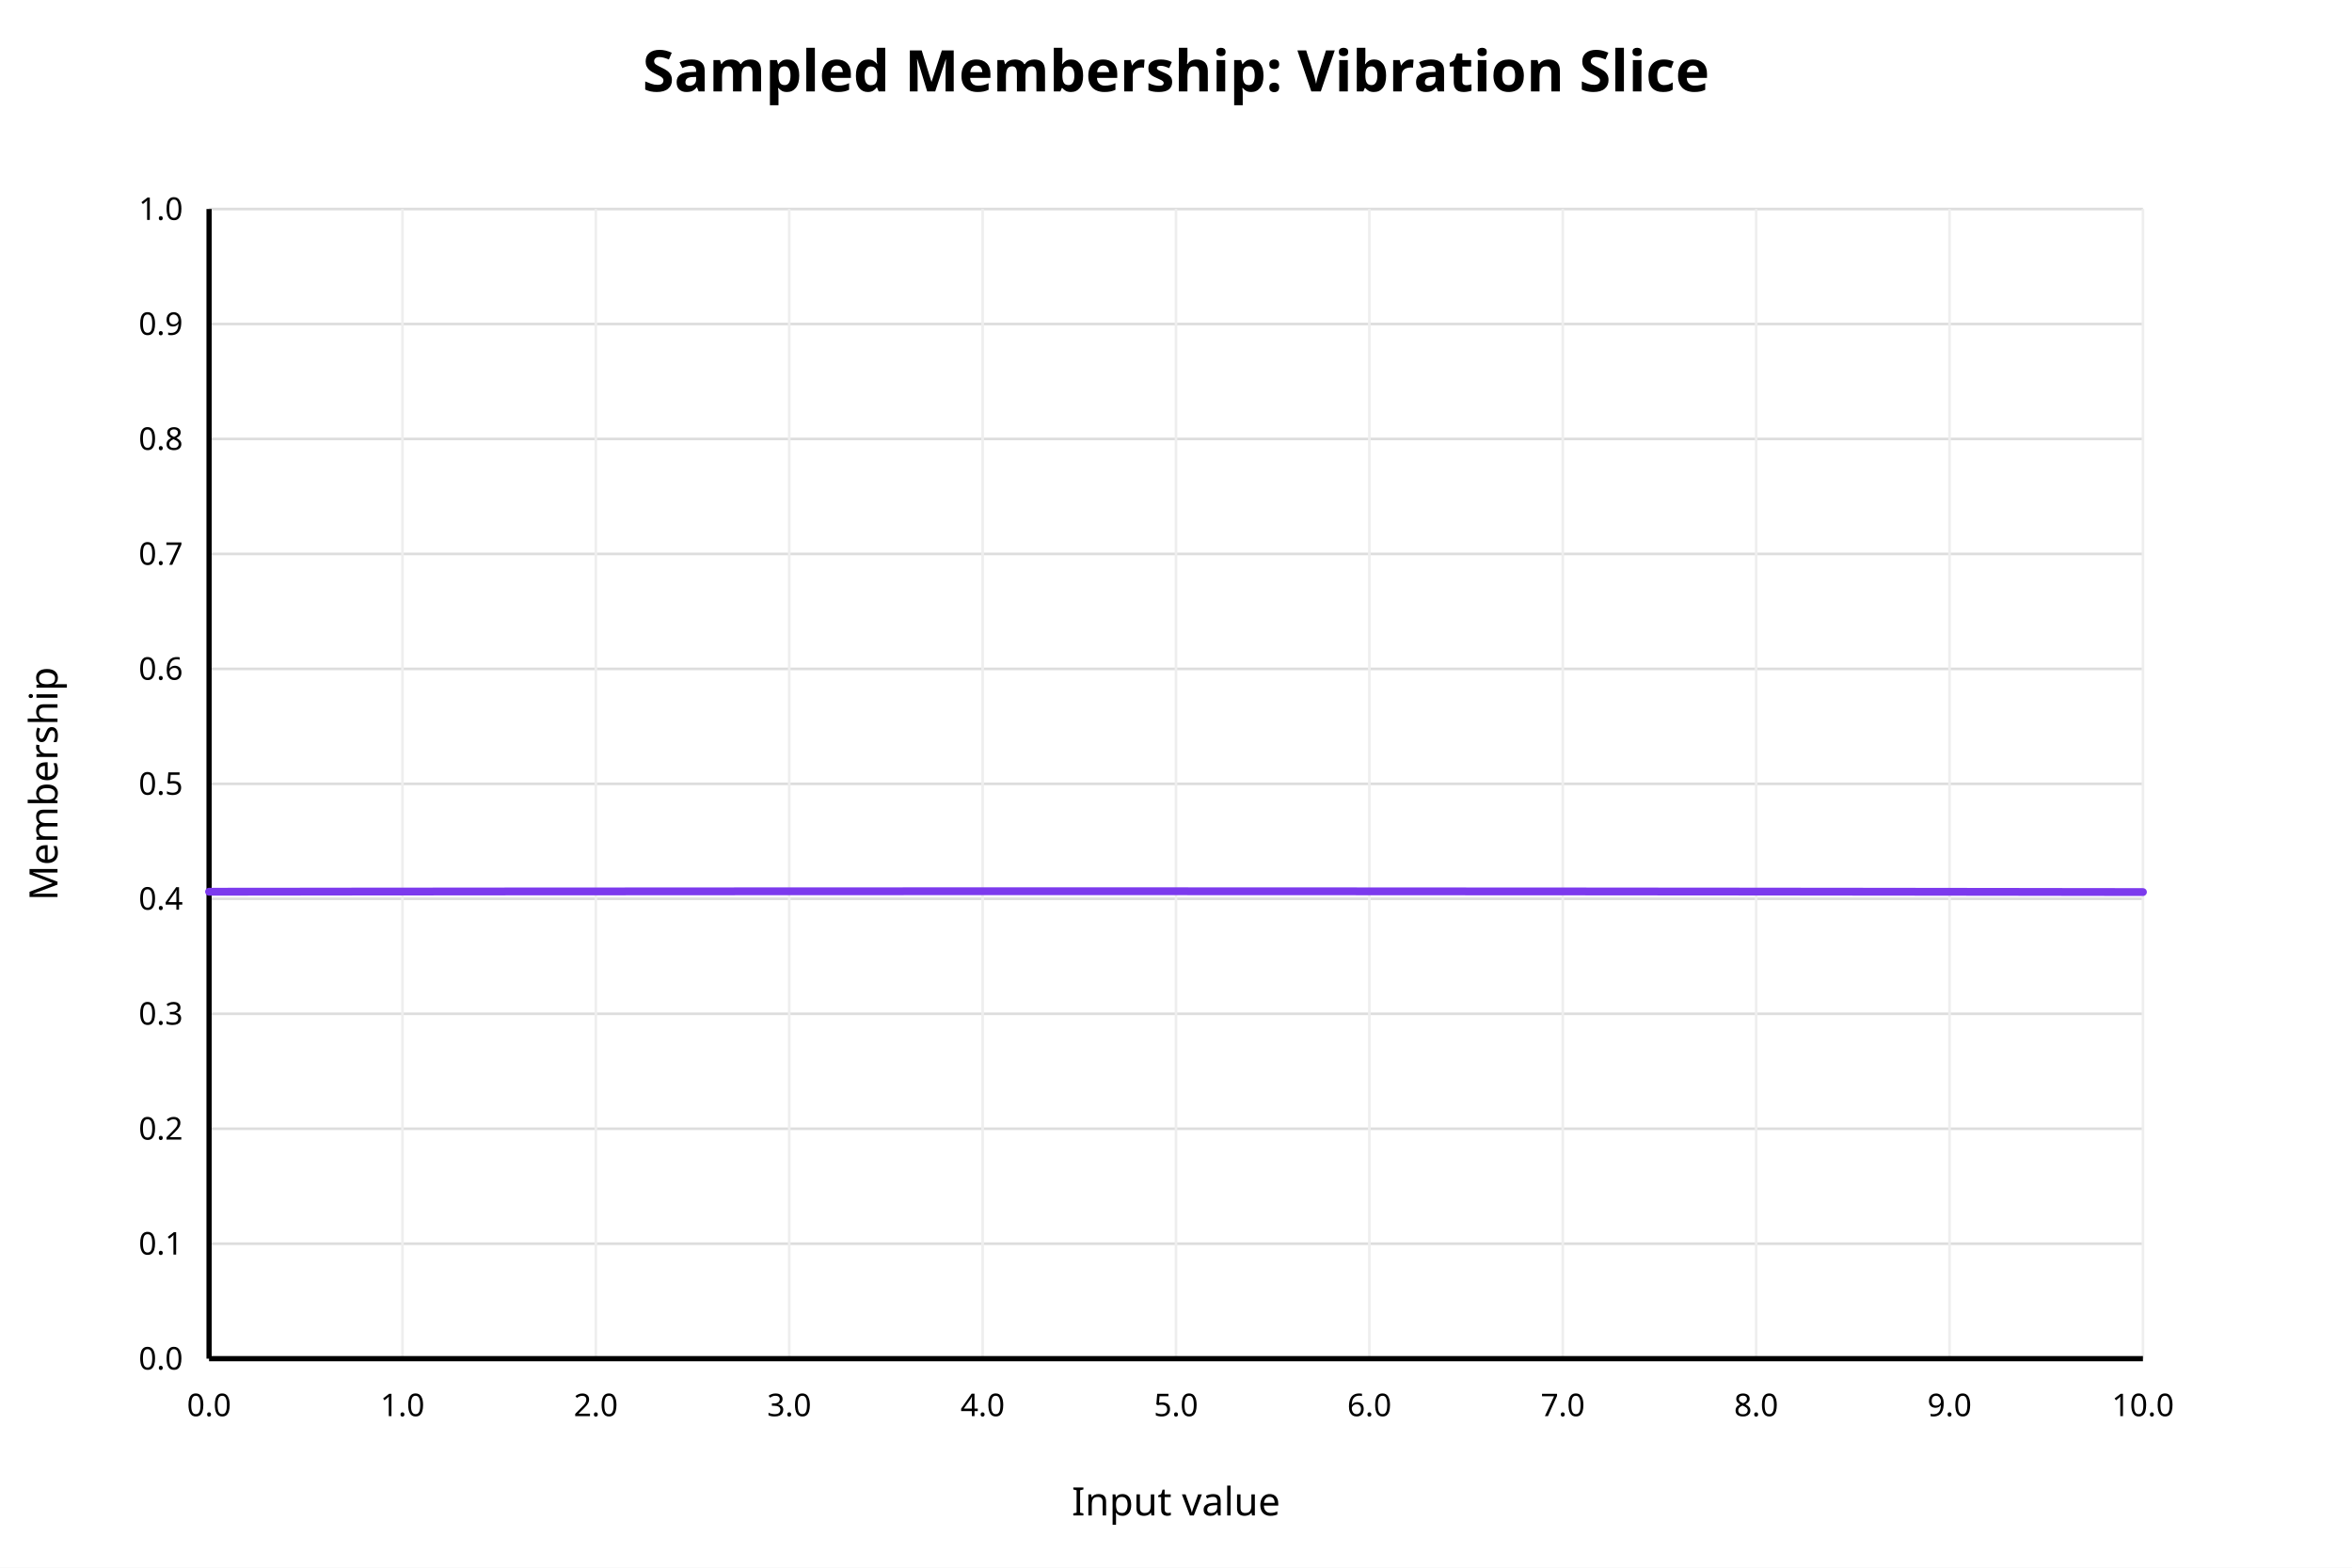
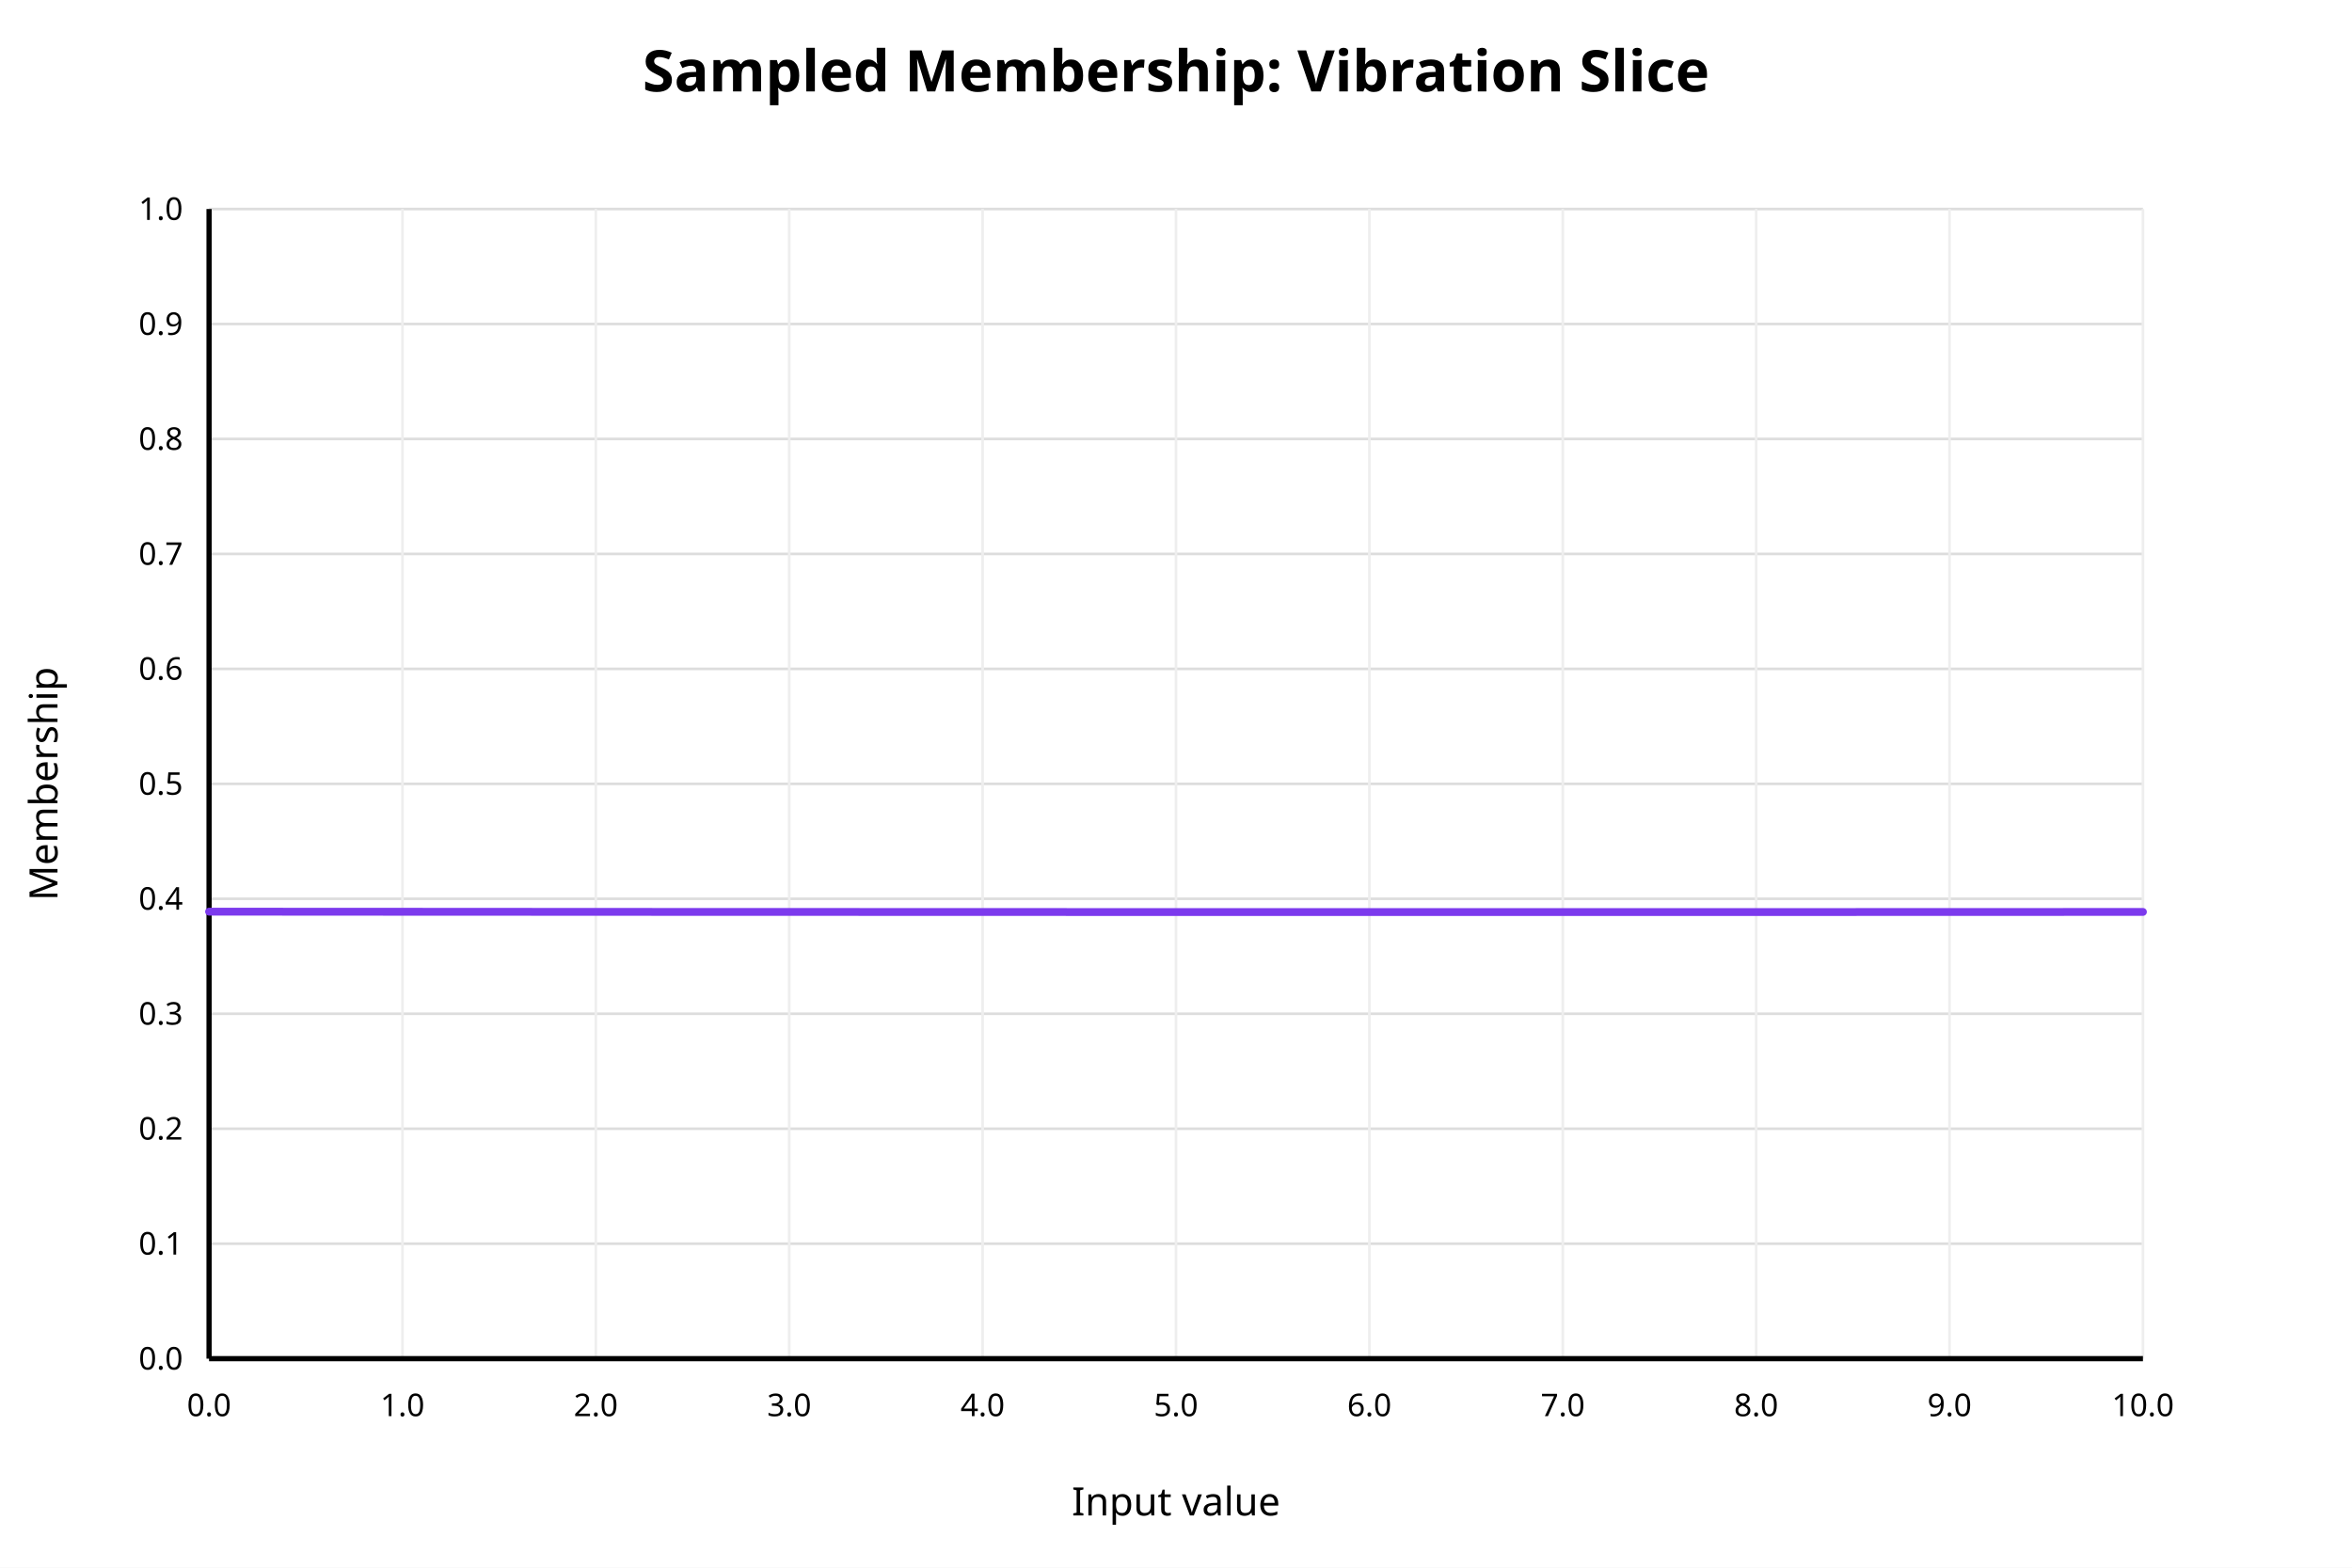
<svg xmlns="http://www.w3.org/2000/svg" width="900" height="600" viewBox="0 0 900 600">
  <rect x="0" y="0" width="900" height="600" fill="white" />
  <text x="450" y="35" text-anchor="middle" font-family="sans-serif" font-size="22" font-weight="bold" fill="black">Sampled Membership: Vibration Slice</text>
  <line x1="80" y1="520.00" x2="820" y2="520.00" stroke="#dddddd" stroke-width="1" />
  <text x="70" y="520.00" text-anchor="end" dominant-baseline="middle" font-family="sans-serif" font-size="12" fill="black">0.0</text>
  <line x1="80" y1="476.00" x2="820" y2="476.00" stroke="#dddddd" stroke-width="1" />
  <text x="70" y="476.00" text-anchor="end" dominant-baseline="middle" font-family="sans-serif" font-size="12" fill="black">0.1</text>
  <line x1="80" y1="432.00" x2="820" y2="432.00" stroke="#dddddd" stroke-width="1" />
  <text x="70" y="432.00" text-anchor="end" dominant-baseline="middle" font-family="sans-serif" font-size="12" fill="black">0.2</text>
  <line x1="80" y1="388.00" x2="820" y2="388.00" stroke="#dddddd" stroke-width="1" />
  <text x="70" y="388.00" text-anchor="end" dominant-baseline="middle" font-family="sans-serif" font-size="12" fill="black">0.3</text>
  <line x1="80" y1="344.00" x2="820" y2="344.00" stroke="#dddddd" stroke-width="1" />
  <text x="70" y="344.00" text-anchor="end" dominant-baseline="middle" font-family="sans-serif" font-size="12" fill="black">0.4</text>
  <line x1="80" y1="300.00" x2="820" y2="300.00" stroke="#dddddd" stroke-width="1" />
  <text x="70" y="300.00" text-anchor="end" dominant-baseline="middle" font-family="sans-serif" font-size="12" fill="black">0.5</text>
  <line x1="80" y1="256.00" x2="820" y2="256.00" stroke="#dddddd" stroke-width="1" />
  <text x="70" y="256.00" text-anchor="end" dominant-baseline="middle" font-family="sans-serif" font-size="12" fill="black">0.6</text>
  <line x1="80" y1="212.00" x2="820" y2="212.00" stroke="#dddddd" stroke-width="1" />
  <text x="70" y="212.00" text-anchor="end" dominant-baseline="middle" font-family="sans-serif" font-size="12" fill="black">0.7</text>
  <line x1="80" y1="168.00" x2="820" y2="168.00" stroke="#dddddd" stroke-width="1" />
  <text x="70" y="168.00" text-anchor="end" dominant-baseline="middle" font-family="sans-serif" font-size="12" fill="black">0.8</text>
  <line x1="80" y1="124.00" x2="820" y2="124.00" stroke="#dddddd" stroke-width="1" />
  <text x="70" y="124.00" text-anchor="end" dominant-baseline="middle" font-family="sans-serif" font-size="12" fill="black">0.9</text>
  <line x1="80" y1="80.00" x2="820" y2="80.00" stroke="#dddddd" stroke-width="1" />
  <text x="70" y="80.00" text-anchor="end" dominant-baseline="middle" font-family="sans-serif" font-size="12" fill="black">1.0</text>
  <line x1="80.00" y1="80" x2="80.00" y2="520" stroke="#eeeeee" stroke-width="1" />
  <text x="80.00" y="542" text-anchor="middle" font-family="sans-serif" font-size="12" fill="black">0.0</text>
  <line x1="154.00" y1="80" x2="154.00" y2="520" stroke="#eeeeee" stroke-width="1" />
  <text x="154.00" y="542" text-anchor="middle" font-family="sans-serif" font-size="12" fill="black">1.0</text>
  <line x1="228.00" y1="80" x2="228.00" y2="520" stroke="#eeeeee" stroke-width="1" />
  <text x="228.00" y="542" text-anchor="middle" font-family="sans-serif" font-size="12" fill="black">2.0</text>
  <line x1="302.00" y1="80" x2="302.00" y2="520" stroke="#eeeeee" stroke-width="1" />
  <text x="302.00" y="542" text-anchor="middle" font-family="sans-serif" font-size="12" fill="black">3.0</text>
  <line x1="376.00" y1="80" x2="376.00" y2="520" stroke="#eeeeee" stroke-width="1" />
  <text x="376.00" y="542" text-anchor="middle" font-family="sans-serif" font-size="12" fill="black">4.0</text>
  <line x1="450.00" y1="80" x2="450.00" y2="520" stroke="#eeeeee" stroke-width="1" />
  <text x="450.00" y="542" text-anchor="middle" font-family="sans-serif" font-size="12" fill="black">5.0</text>
  <line x1="524.00" y1="80" x2="524.00" y2="520" stroke="#eeeeee" stroke-width="1" />
  <text x="524.00" y="542" text-anchor="middle" font-family="sans-serif" font-size="12" fill="black">6.0</text>
  <line x1="598.00" y1="80" x2="598.00" y2="520" stroke="#eeeeee" stroke-width="1" />
  <text x="598.00" y="542" text-anchor="middle" font-family="sans-serif" font-size="12" fill="black">7.0</text>
  <line x1="672.00" y1="80" x2="672.00" y2="520" stroke="#eeeeee" stroke-width="1" />
  <text x="672.00" y="542" text-anchor="middle" font-family="sans-serif" font-size="12" fill="black">8.0</text>
  <line x1="746.00" y1="80" x2="746.00" y2="520" stroke="#eeeeee" stroke-width="1" />
  <text x="746.00" y="542" text-anchor="middle" font-family="sans-serif" font-size="12" fill="black">9.0</text>
  <line x1="820.00" y1="80" x2="820.00" y2="520" stroke="#eeeeee" stroke-width="1" />
  <text x="820.00" y="542" text-anchor="middle" font-family="sans-serif" font-size="12" fill="black">10.0</text>
  <line x1="80" y1="520" x2="820" y2="520" stroke="black" stroke-width="2" />
  <line x1="80" y1="80" x2="80" y2="520" stroke="black" stroke-width="2" />
  <text x="450" y="580" text-anchor="middle" font-family="sans-serif" font-size="15" fill="black">Input value</text>
  <text x="22" y="300" text-anchor="middle" font-family="sans-serif" font-size="15" fill="black" transform="rotate(-90 22 300)">Membership</text>
-   <polyline fill="none" stroke="#7c3aed" stroke-width="3" stroke-linejoin="round" stroke-linecap="round" points="80.00,341.29 83.70,341.29 87.40,341.28 91.10,341.28 94.80,341.28 98.50,341.27 102.20,341.27 105.90,341.26 109.60,341.26 113.30,341.26 117.00,341.25 120.70,341.25 124.40,341.24 128.10,341.24 131.80,341.24 135.50,341.23 139.20,341.23 142.90,341.23 146.60,341.22 150.30,341.22 154.00,341.22 157.70,341.21 161.40,341.21 165.10,341.21 168.80,341.20 172.50,341.20 176.20,341.20 179.90,341.20 183.60,341.19 187.30,341.19 191.00,341.19 194.70,341.18 198.40,341.18 202.10,341.18 205.80,341.18 209.50,341.17 213.20,341.17 216.90,341.17 220.60,341.17 224.30,341.16 228.00,341.16 231.70,341.16 235.40,341.16 239.10,341.16 242.80,341.15 246.50,341.15 250.20,341.15 253.90,341.15 257.60,341.15 261.30,341.14 265.00,341.14 268.70,341.14 272.40,341.14 276.10,341.14 279.80,341.14 283.50,341.13 287.20,341.13 290.90,341.13 294.60,341.13 298.30,341.13 302.00,341.13 305.70,341.13 309.40,341.12 313.10,341.12 316.80,341.12 320.50,341.12 324.20,341.12 327.90,341.12 331.60,341.12 335.30,341.12 339.00,341.12 342.70,341.12 346.40,341.11 350.10,341.11 353.80,341.11 357.50,341.11 361.20,341.11 364.90,341.11 368.60,341.11 372.30,341.11 376.00,341.11 379.70,341.11 383.40,341.11 387.10,341.11 390.80,341.11 394.50,341.11 398.20,341.11 401.90,341.11 405.60,341.11 409.30,341.11 413.00,341.11 416.70,341.11 420.40,341.11 424.10,341.11 427.80,341.11 431.50,341.11 435.20,341.11 438.90,341.11 442.60,341.11 446.30,341.11 450.00,341.11 453.70,341.11 457.40,341.12 461.10,341.12 464.80,341.12 468.50,341.12 472.20,341.12 475.90,341.12 479.60,341.12 483.30,341.12 487.00,341.12 490.70,341.12 494.40,341.13 498.10,341.13 501.80,341.13 505.50,341.13 509.20,341.13 512.90,341.13 516.60,341.13 520.30,341.14 524.00,341.14 527.70,341.14 531.40,341.14 535.10,341.14 538.80,341.14 542.50,341.15 546.20,341.15 549.90,341.15 553.60,341.15 557.30,341.15 561.00,341.16 564.70,341.16 568.40,341.16 572.10,341.16 575.80,341.16 579.50,341.17 583.20,341.17 586.90,341.17 590.60,341.17 594.30,341.18 598.00,341.18 601.70,341.18 605.40,341.18 609.10,341.19 612.80,341.19 616.50,341.19 620.20,341.20 623.90,341.20 627.60,341.20 631.30,341.20 635.00,341.21 638.70,341.21 642.40,341.21 646.10,341.22 649.80,341.22 653.50,341.22 657.20,341.23 660.90,341.23 664.60,341.23 668.30,341.24 672.00,341.24 675.70,341.24 679.40,341.25 683.10,341.25 686.80,341.25 690.50,341.26 694.20,341.26 697.90,341.27 701.60,341.27 705.30,341.27 709.00,341.28 712.70,341.28 716.40,341.29 720.10,341.29 723.80,341.29 727.50,341.30 731.20,341.30 734.90,341.31 738.60,341.31 742.30,341.32 746.00,341.32 749.70,341.32 753.40,341.33 757.10,341.33 760.80,341.34 764.50,341.34 768.20,341.35 771.90,341.35 775.60,341.36 779.30,341.36 783.00,341.37 786.70,341.37 790.40,341.38 794.10,341.38 797.80,341.39 801.50,341.39 805.20,341.40 808.90,341.40 812.60,341.41 816.30,341.41 820.00,341.42" />
+   <polyline fill="none" stroke="#7c3aed" stroke-width="3" stroke-linejoin="round" stroke-linecap="round" points="80.00,348.92 83.70,348.92 87.40,348.92 91.10,348.92 94.80,348.93 98.50,348.93 102.20,348.93 105.90,348.93 109.60,348.94 113.30,348.94 117.00,348.94 120.70,348.94 124.40,348.94 128.10,348.95 131.80,348.95 135.50,348.95 139.20,348.95 142.90,348.95 146.60,348.96 150.30,348.96 154.00,348.96 157.70,348.96 161.40,348.96 165.10,348.97 168.80,348.97 172.50,348.97 176.20,348.97 179.90,348.97 183.60,348.98 187.30,348.98 191.00,348.98 194.70,348.98 198.40,348.98 202.10,348.98 205.80,348.99 209.50,348.99 213.20,348.99 216.90,348.99 220.60,348.99 224.30,349.00 228.00,349.00 231.70,349.00 235.40,349.00 239.10,349.00 242.80,349.00 246.50,349.00 250.20,349.01 253.90,349.01 257.60,349.01 261.30,349.01 265.00,349.01 268.70,349.01 272.40,349.02 276.10,349.02 279.80,349.02 283.50,349.02 287.20,349.02 290.90,349.02 294.60,349.02 298.30,349.02 302.00,349.03 305.70,349.03 309.40,349.03 313.10,349.03 316.80,349.03 320.50,349.03 324.20,349.03 327.90,349.03 331.60,349.04 335.30,349.04 339.00,349.04 342.70,349.04 346.40,349.04 350.10,349.04 353.80,349.04 357.50,349.04 361.20,349.04 364.90,349.05 368.60,349.05 372.30,349.05 376.00,349.05 379.70,349.05 383.40,349.05 387.10,349.05 390.80,349.05 394.50,349.05 398.20,349.05 401.90,349.05 405.60,349.05 409.30,349.06 413.00,349.06 416.70,349.06 420.40,349.06 424.10,349.06 427.80,349.06 431.50,349.06 435.20,349.06 438.90,349.06 442.60,349.06 446.30,349.06 450.00,349.06 453.70,349.06 457.40,349.06 461.10,349.06 464.80,349.06 468.50,349.06 472.20,349.07 475.90,349.07 479.60,349.07 483.30,349.07 487.00,349.07 490.70,349.07 494.40,349.07 498.10,349.07 501.80,349.07 505.50,349.07 509.20,349.07 512.90,349.07 516.60,349.07 520.30,349.07 524.00,349.07 527.70,349.07 531.40,349.07 535.10,349.07 538.80,349.07 542.50,349.07 546.20,349.07 549.90,349.07 553.60,349.07 557.30,349.07 561.00,349.07 564.70,349.07 568.40,349.07 572.10,349.07 575.80,349.07 579.50,349.07 583.20,349.07 586.90,349.07 590.60,349.07 594.30,349.07 598.00,349.07 601.70,349.07 605.40,349.07 609.10,349.07 612.80,349.07 616.50,349.07 620.20,349.07 623.90,349.07 627.60,349.07 631.30,349.07 635.00,349.07 638.70,349.07 642.40,349.07 646.10,349.07 649.80,349.06 653.50,349.06 657.20,349.06 660.90,349.06 664.60,349.06 668.30,349.06 672.00,349.06 675.70,349.06 679.40,349.06 683.10,349.06 686.80,349.06 690.50,349.06 694.20,349.06 697.90,349.06 701.60,349.06 705.30,349.06 709.00,349.06 712.70,349.05 716.40,349.05 720.10,349.05 723.80,349.05 727.50,349.05 731.20,349.05 734.90,349.05 738.60,349.05 742.30,349.05 746.00,349.05 749.70,349.05 753.40,349.04 757.10,349.04 760.80,349.04 764.50,349.04 768.20,349.04 771.90,349.04 775.60,349.04 779.30,349.04 783.00,349.04 786.70,349.04 790.40,349.03 794.10,349.03 797.80,349.03 801.50,349.03 805.20,349.03 808.90,349.03 812.60,349.03 816.30,349.03 820.00,349.02" />
</svg>
